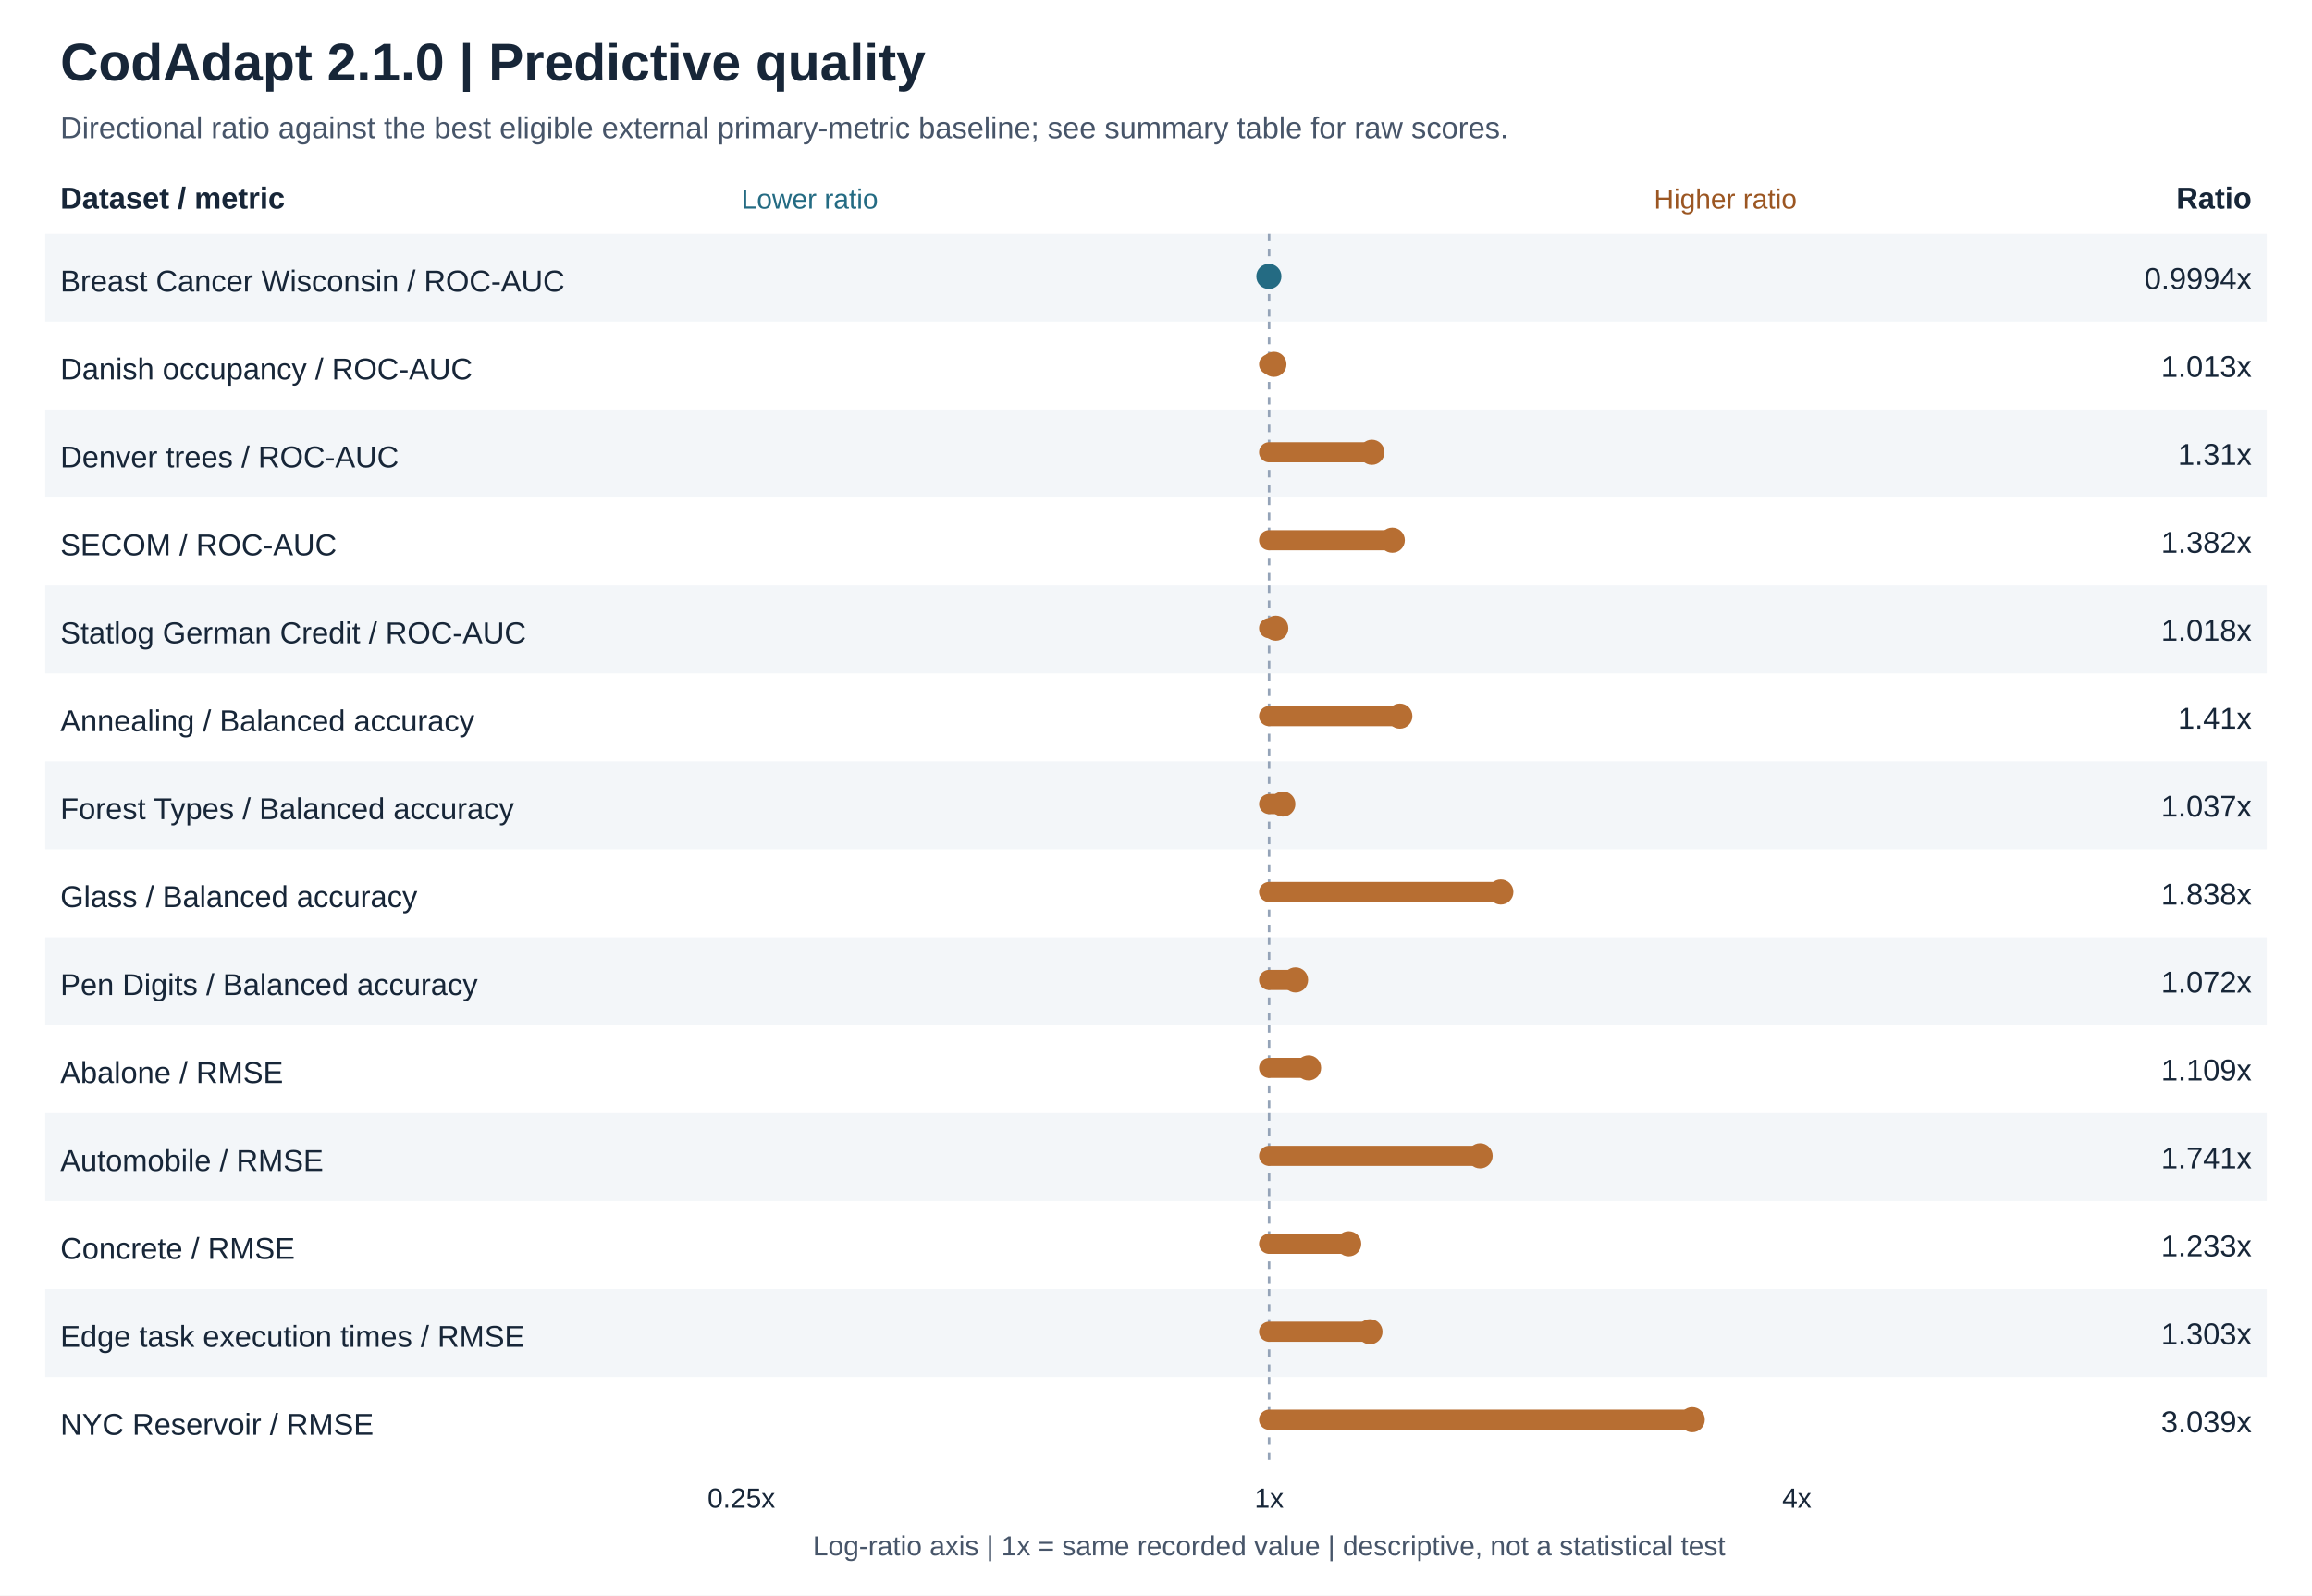
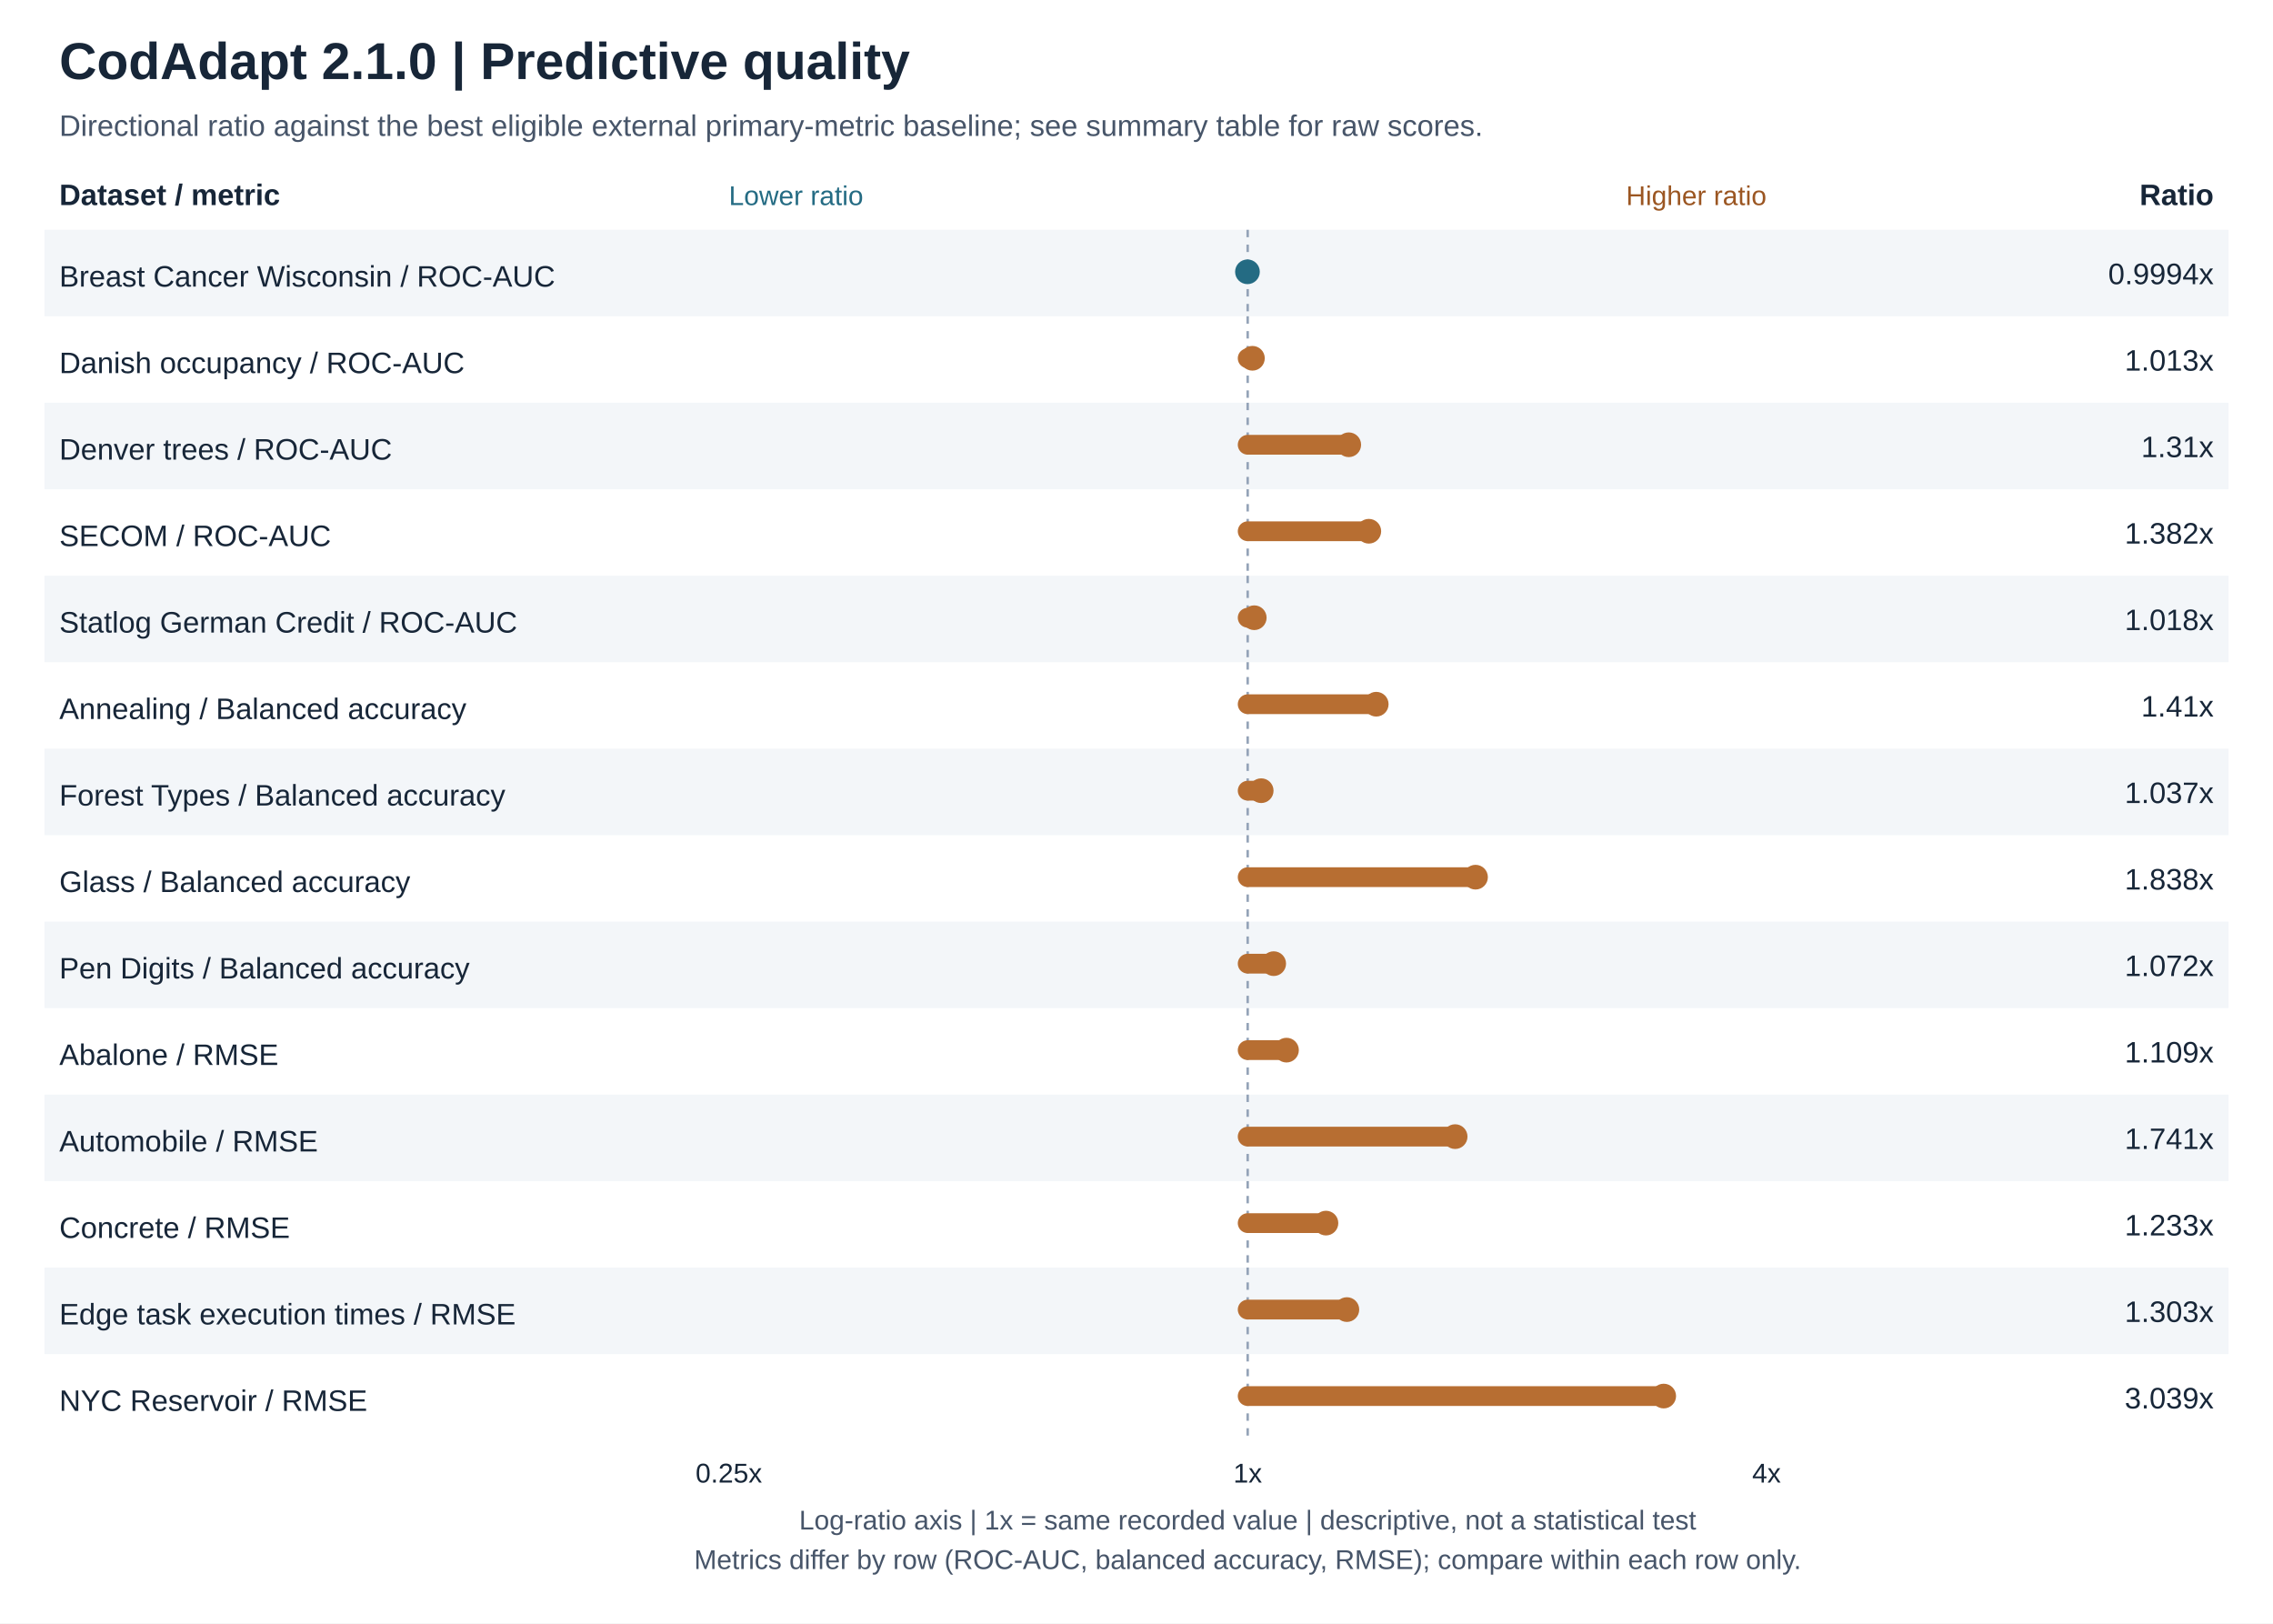
- <svg xmlns="http://www.w3.org/2000/svg" width="920" height="635" viewBox="0 0 920 635" role="img">
+ <svg xmlns="http://www.w3.org/2000/svg" width="920" height="657" viewBox="0 0 920 657" role="img">
  <rect width="100%" height="100%" fill="#ffffff" />
  <g font-family="Arial, Helvetica, sans-serif" fill="#172638">
    <text x="24" y="32" font-size="21" font-weight="bold">CodAdapt 2.1.0 | Predictive quality</text>
    <text x="24" y="55" font-size="12" fill="#475569">Directional ratio against the best eligible external primary-metric baseline; see summary table for raw scores.</text>
    <text x="24" y="83" font-size="12" font-weight="bold">Dataset / metric</text>
    <text x="295" y="83" font-size="11" fill="#246b83">Lower ratio</text>
    <text x="715" y="83" font-size="11" text-anchor="end" fill="#9b5622">Higher ratio</text>
    <text x="896" y="83" font-size="12" font-weight="bold" text-anchor="end">Ratio</text>
    <rect x="18" y="93" width="884" height="35" fill="#f3f6f9" />
    <text x="24" y="116" font-size="12">Breast Cancer Wisconsin / ROC-AUC</text>
    <line x1="505" y1="93" x2="505" y2="128" stroke="#94a3b8" stroke-dasharray="3 3" />
    <line x1="505" y1="110" x2="504.91" y2="110" stroke="#246b83" stroke-width="8" stroke-linecap="round" />
    <circle cx="504.91" cy="110" r="5" fill="#246b83" />
    <text x="896" y="115" font-size="12" text-anchor="end">0.9994x</text>
    <text x="24" y="151" font-size="12">Danish occupancy / ROC-AUC</text>
    <line x1="505" y1="128" x2="505" y2="163" stroke="#94a3b8" stroke-dasharray="3 3" />
    <line x1="505" y1="145" x2="506.92" y2="145" stroke="#b76e32" stroke-width="8" stroke-linecap="round" />
    <circle cx="506.92" cy="145" r="5" fill="#b76e32" />
    <text x="896" y="150" font-size="12" text-anchor="end">1.013x</text>
    <rect x="18" y="163" width="884" height="35" fill="#f3f6f9" />
    <text x="24" y="186" font-size="12">Denver trees / ROC-AUC</text>
    <line x1="505" y1="163" x2="505" y2="198" stroke="#94a3b8" stroke-dasharray="3 3" />
    <line x1="505" y1="180" x2="545.91" y2="180" stroke="#b76e32" stroke-width="8" stroke-linecap="round" />
    <circle cx="545.91" cy="180" r="5" fill="#b76e32" />
    <text x="896" y="185" font-size="12" text-anchor="end">1.31x</text>
    <text x="24" y="221" font-size="12">SECOM / ROC-AUC</text>
    <line x1="505" y1="198" x2="505" y2="233" stroke="#94a3b8" stroke-dasharray="3 3" />
    <line x1="505" y1="215" x2="554.03" y2="215" stroke="#b76e32" stroke-width="8" stroke-linecap="round" />
    <circle cx="554.03" cy="215" r="5" fill="#b76e32" />
    <text x="896" y="220" font-size="12" text-anchor="end">1.382x</text>
    <rect x="18" y="233" width="884" height="35" fill="#f3f6f9" />
    <text x="24" y="256" font-size="12">Statlog German Credit / ROC-AUC</text>
    <line x1="505" y1="233" x2="505" y2="268" stroke="#94a3b8" stroke-dasharray="3 3" />
    <line x1="505" y1="250" x2="507.66" y2="250" stroke="#b76e32" stroke-width="8" stroke-linecap="round" />
    <circle cx="507.66" cy="250" r="5" fill="#b76e32" />
    <text x="896" y="255" font-size="12" text-anchor="end">1.018x</text>
    <text x="24" y="291" font-size="12">Annealing / Balanced accuracy</text>
    <line x1="505" y1="268" x2="505" y2="303" stroke="#94a3b8" stroke-dasharray="3 3" />
    <line x1="505" y1="285" x2="557.03" y2="285" stroke="#b76e32" stroke-width="8" stroke-linecap="round" />
    <circle cx="557.03" cy="285" r="5" fill="#b76e32" />
    <text x="896" y="290" font-size="12" text-anchor="end">1.41x</text>
    <rect x="18" y="303" width="884" height="35" fill="#f3f6f9" />
    <text x="24" y="326" font-size="12">Forest Types / Balanced accuracy</text>
    <line x1="505" y1="303" x2="505" y2="338" stroke="#94a3b8" stroke-dasharray="3 3" />
    <line x1="505" y1="320" x2="510.47" y2="320" stroke="#b76e32" stroke-width="8" stroke-linecap="round" />
    <circle cx="510.47" cy="320" r="5" fill="#b76e32" />
    <text x="896" y="325" font-size="12" text-anchor="end">1.037x</text>
    <text x="24" y="361" font-size="12">Glass / Balanced accuracy</text>
    <line x1="505" y1="338" x2="505" y2="373" stroke="#94a3b8" stroke-dasharray="3 3" />
    <line x1="505" y1="355" x2="597.22" y2="355" stroke="#b76e32" stroke-width="8" stroke-linecap="round" />
    <circle cx="597.22" cy="355" r="5" fill="#b76e32" />
    <text x="896" y="360" font-size="12" text-anchor="end">1.838x</text>
    <rect x="18" y="373" width="884" height="35" fill="#f3f6f9" />
    <text x="24" y="396" font-size="12">Pen Digits / Balanced accuracy</text>
    <line x1="505" y1="373" x2="505" y2="408" stroke="#94a3b8" stroke-dasharray="3 3" />
    <line x1="505" y1="390" x2="515.53" y2="390" stroke="#b76e32" stroke-width="8" stroke-linecap="round" />
    <circle cx="515.53" cy="390" r="5" fill="#b76e32" />
    <text x="896" y="395" font-size="12" text-anchor="end">1.072x</text>
    <text x="24" y="431" font-size="12">Abalone / RMSE</text>
    <line x1="505" y1="408" x2="505" y2="443" stroke="#94a3b8" stroke-dasharray="3 3" />
    <line x1="505" y1="425" x2="520.71" y2="425" stroke="#b76e32" stroke-width="8" stroke-linecap="round" />
    <circle cx="520.71" cy="425" r="5" fill="#b76e32" />
    <text x="896" y="430" font-size="12" text-anchor="end">1.109x</text>
    <rect x="18" y="443" width="884" height="35" fill="#f3f6f9" />
    <text x="24" y="466" font-size="12">Automobile / RMSE</text>
    <line x1="505" y1="443" x2="505" y2="478" stroke="#94a3b8" stroke-dasharray="3 3" />
    <line x1="505" y1="460" x2="588.97" y2="460" stroke="#b76e32" stroke-width="8" stroke-linecap="round" />
    <circle cx="588.97" cy="460" r="5" fill="#b76e32" />
    <text x="896" y="465" font-size="12" text-anchor="end">1.741x</text>
    <text x="24" y="501" font-size="12">Concrete / RMSE</text>
    <line x1="505" y1="478" x2="505" y2="513" stroke="#94a3b8" stroke-dasharray="3 3" />
    <line x1="505" y1="495" x2="536.68" y2="495" stroke="#b76e32" stroke-width="8" stroke-linecap="round" />
    <circle cx="536.68" cy="495" r="5" fill="#b76e32" />
    <text x="896" y="500" font-size="12" text-anchor="end">1.233x</text>
    <rect x="18" y="513" width="884" height="35" fill="#f3f6f9" />
    <text x="24" y="536" font-size="12">Edge task execution times / RMSE</text>
    <line x1="505" y1="513" x2="505" y2="548" stroke="#94a3b8" stroke-dasharray="3 3" />
    <line x1="505" y1="530" x2="545.15" y2="530" stroke="#b76e32" stroke-width="8" stroke-linecap="round" />
    <circle cx="545.15" cy="530" r="5" fill="#b76e32" />
    <text x="896" y="535" font-size="12" text-anchor="end">1.303x</text>
    <text x="24" y="571" font-size="12">NYC Reservoir / RMSE</text>
    <line x1="505" y1="548" x2="505" y2="583" stroke="#94a3b8" stroke-dasharray="3 3" />
    <line x1="505" y1="565" x2="673.39" y2="565" stroke="#b76e32" stroke-width="8" stroke-linecap="round" />
    <circle cx="673.39" cy="565" r="5" fill="#b76e32" />
    <text x="896" y="570" font-size="12" text-anchor="end">3.039x</text>
    <text x="295.00" y="600" font-size="11" text-anchor="middle">0.25x</text>
    <text x="505.00" y="600" font-size="11" text-anchor="middle">1x</text>
    <text x="715.00" y="600" font-size="11" text-anchor="middle">4x</text>
    <text x="505" y="619" font-size="11" text-anchor="middle" fill="#475569">Log-ratio axis | 1x = same recorded value | descriptive, not a statistical test</text>
+     <text x="505" y="635" font-size="11" text-anchor="middle" fill="#475569">Metrics differ by row (ROC-AUC, balanced accuracy, RMSE); compare within each row only.</text>
  </g>
</svg>
